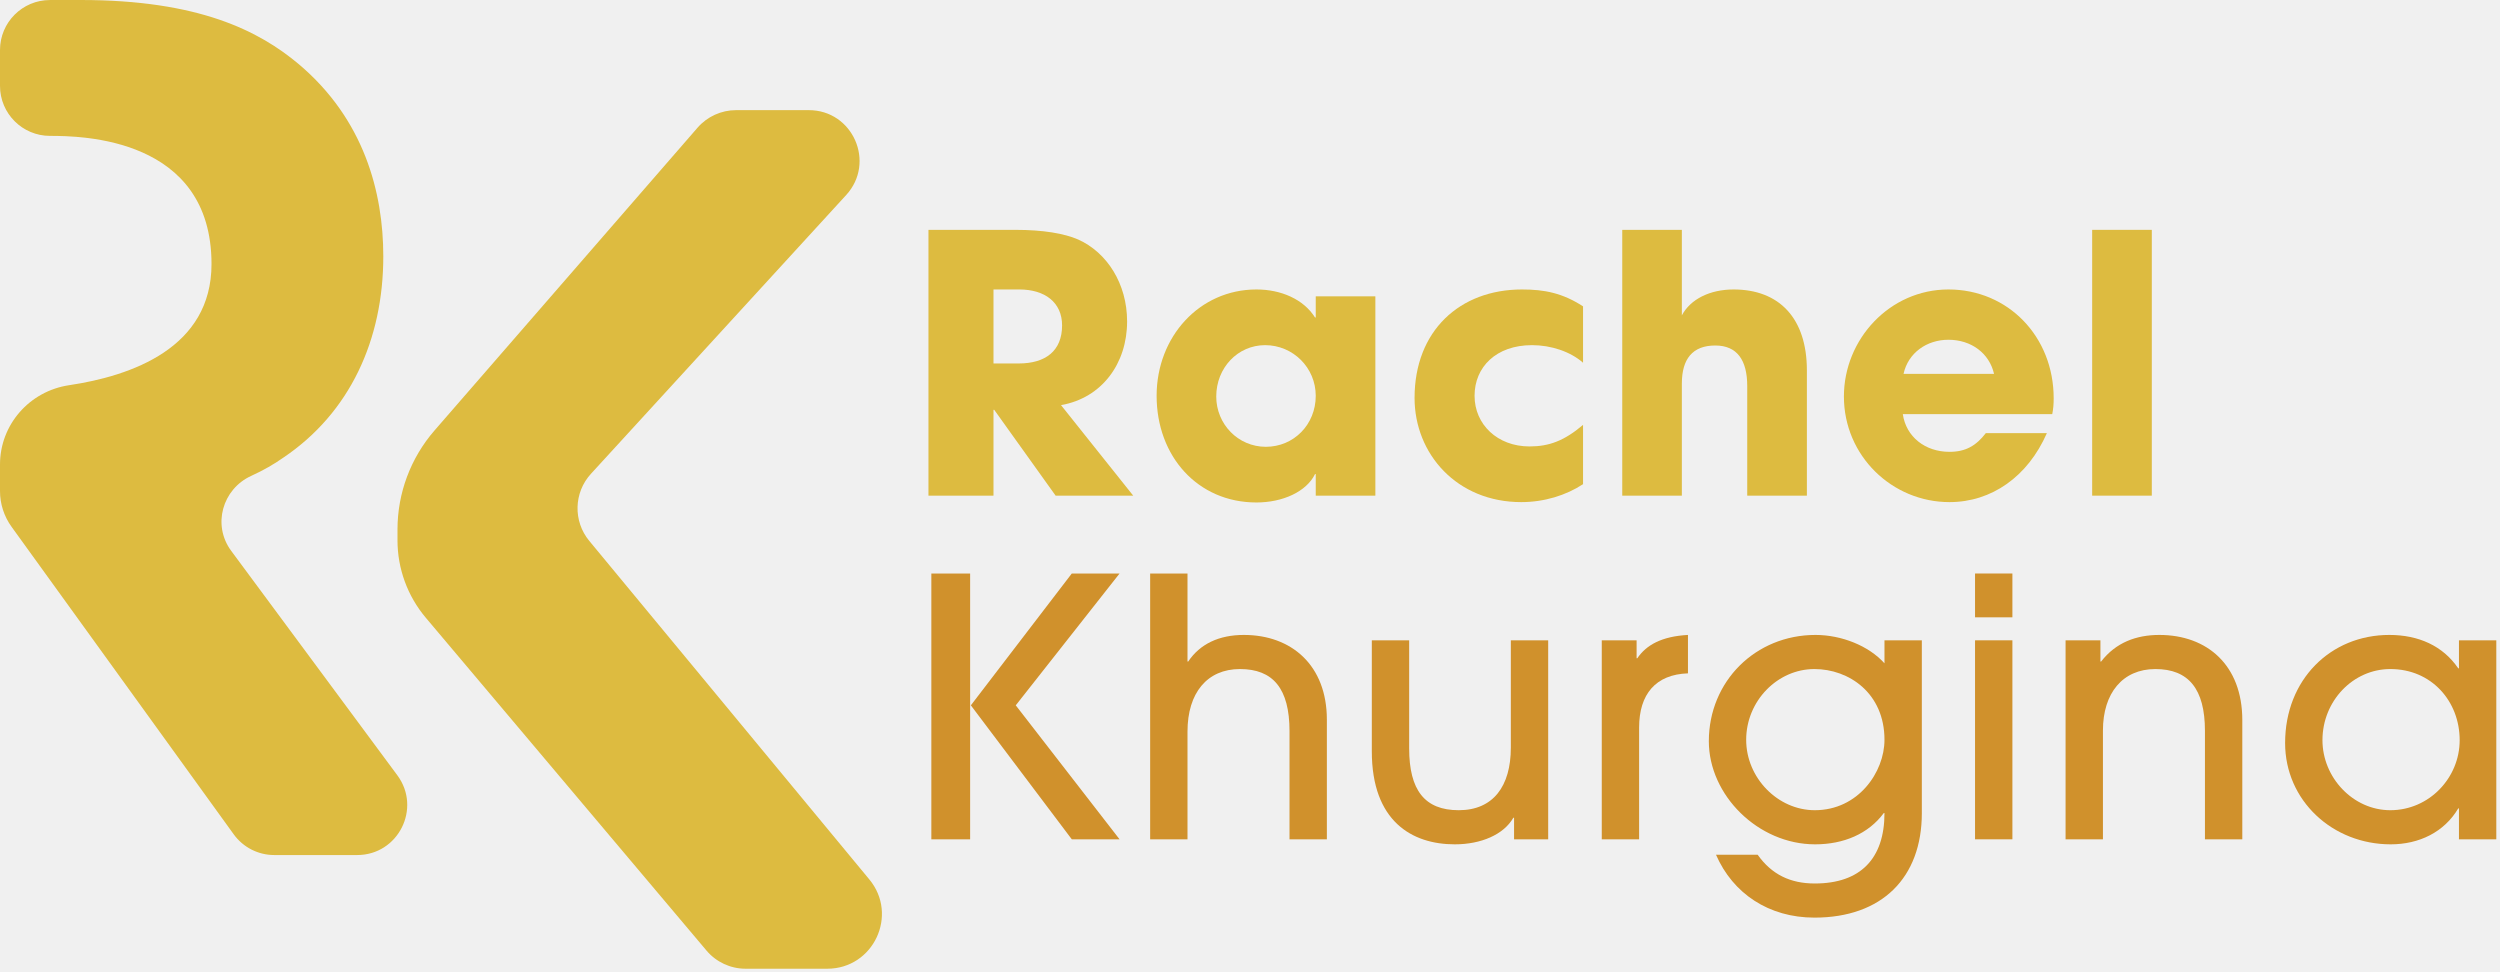
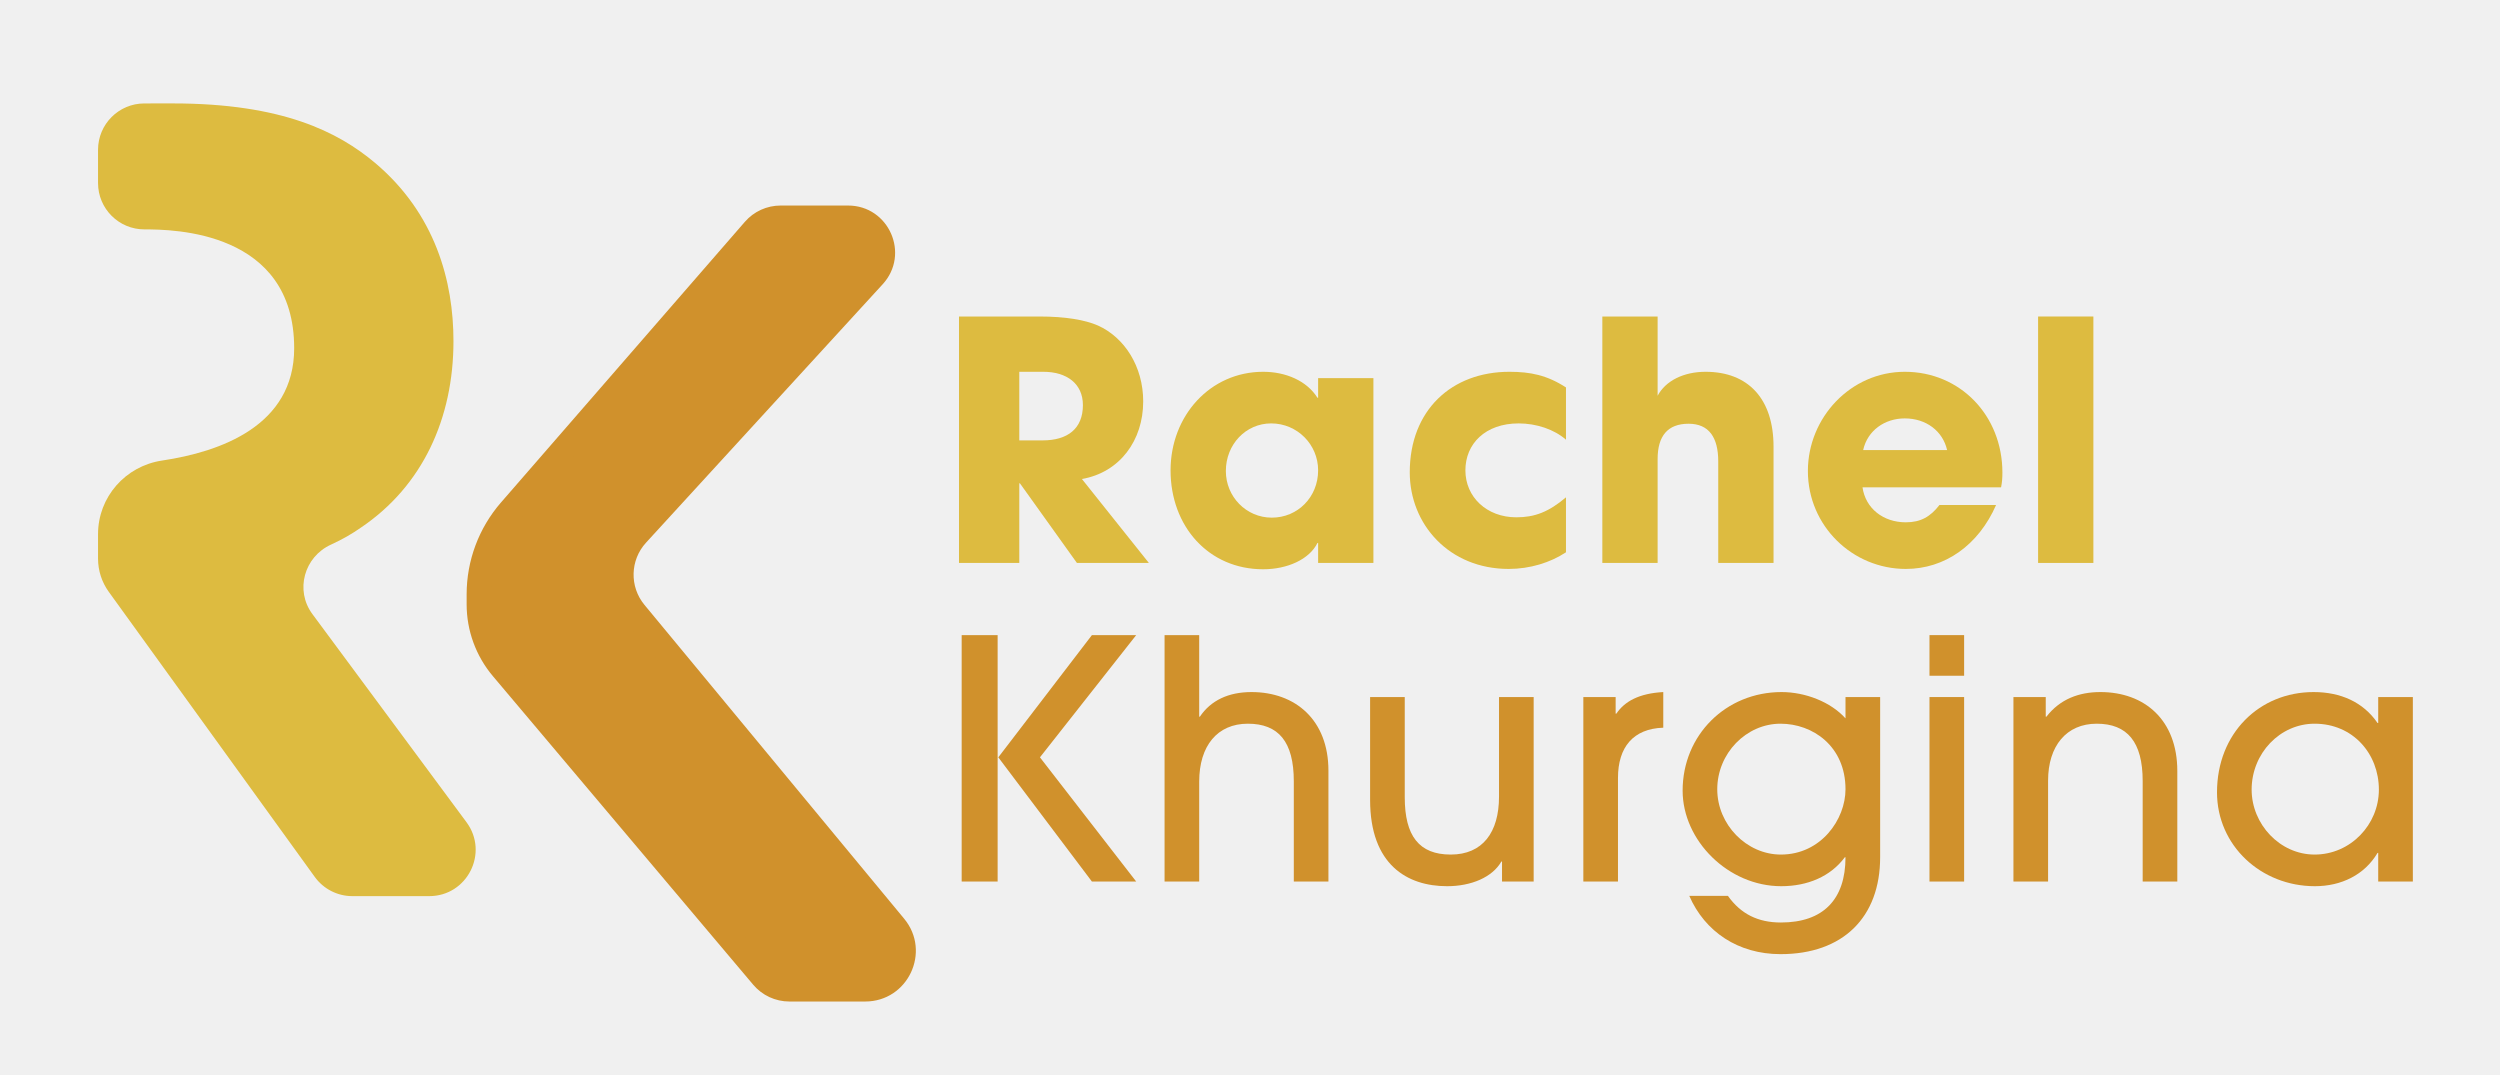
- <svg width="229" height="89" viewBox="0 0 229 89" fill="none">
-   <g id="rk-logo" clip-path="url(#clip0_2_2)">
-     <path id="a-2" d="M225.24 76.881V74.051H225.175C223.892 76.223 221.589 77.341 218.989 77.341C213.659 77.341 209.316 73.328 209.316 68.062C209.316 62.238 213.494 58.16 218.857 58.16C221.522 58.16 223.76 59.146 225.175 61.218H225.24V58.653H228.662V76.881H225.24V76.881ZM225.306 67.8C225.306 64.246 222.74 61.285 218.956 61.285C215.534 61.285 212.737 64.213 212.737 67.8C212.737 71.222 215.534 74.215 218.956 74.215C222.51 74.215 225.306 71.254 225.306 67.8Z" fill="#D0912C" />
-     <path id="n" d="M201.973 76.881V66.945C201.973 63.095 200.46 61.285 197.433 61.285C194.439 61.285 192.629 63.489 192.629 66.911V76.881H189.207V58.653H192.399V60.594H192.464C193.813 58.85 195.689 58.16 197.795 58.16C202.17 58.16 205.395 60.923 205.395 65.957V76.881H201.973V76.881Z" fill="#D0912C" />
-     <path id="i" d="M180.914 56.547V52.533H184.336V56.547H180.914ZM180.914 76.881V58.653H184.336V76.881H180.914Z" fill="#D0912C" />
-     <path id="g" d="M172.552 74.479C171.137 76.388 168.867 77.341 166.267 77.341C161.035 77.341 156.529 72.833 156.529 67.898C156.529 62.403 160.806 58.16 166.301 58.16C168.669 58.16 171.17 59.146 172.618 60.759V58.653H176.04V74.479C176.04 80.401 172.387 84.054 166.201 84.054C162.023 84.054 158.733 81.849 157.186 78.295H161.003C162.286 80.105 163.998 80.928 166.235 80.928C170.413 80.928 172.618 78.657 172.618 74.479H172.552V74.479ZM172.618 67.766C172.618 63.489 169.361 61.285 166.201 61.285C162.813 61.285 159.95 64.213 159.95 67.766C159.95 71.254 162.846 74.215 166.235 74.215C170.216 74.215 172.618 70.727 172.618 67.766V67.766Z" fill="#D0912C" />
-     <path id="r-2" d="M146.721 76.881V58.653H149.913V60.297H149.978C150.801 59.08 152.215 58.291 154.617 58.16V61.679C151.656 61.779 150.143 63.588 150.143 66.648V76.881H146.721V76.881Z" fill="#D0912C" />
-     <path id="u" d="M138.688 76.881V74.907H138.622C137.733 76.453 135.661 77.341 133.259 77.341C129.344 77.341 125.658 75.235 125.658 68.82V58.653H129.08V68.556C129.08 72.373 130.495 74.215 133.621 74.215C136.779 74.215 138.392 72.011 138.392 68.49V58.653H141.814V76.881H138.688V76.881Z" fill="#D0912C" />
-     <path id="h-2" d="M118.12 76.881V66.977C118.12 63.061 116.606 61.285 113.579 61.285C110.585 61.285 108.775 63.457 108.775 67.01V76.881H105.354V52.533H108.775V60.594H108.841C109.926 58.981 111.67 58.16 113.941 58.16C118.284 58.16 121.541 60.923 121.541 65.924V76.881H118.12V76.881Z" fill="#D0912C" />
-     <path id="k" d="M85.311 76.881V52.533H88.864V76.881H85.311ZM98.176 76.881L88.93 64.608L98.176 52.533H102.552L93.043 64.608L102.552 76.881H98.176Z" fill="#D0912C" />
-     <path id="l" d="M191.643 45.402V21.054H197.105V45.402H191.643Z" fill="#DDBB40" />
-     <path id="e" d="M174.298 37.933C174.594 40.006 176.338 41.388 178.575 41.388C180.056 41.388 181.01 40.828 181.899 39.677H187.493C185.749 43.658 182.424 45.994 178.575 45.994C173.311 45.994 168.902 41.75 168.902 36.321C168.902 31.056 173.114 26.515 178.477 26.515C183.939 26.515 188.117 30.826 188.117 36.485C188.117 37.011 188.084 37.439 187.986 37.933H174.298V37.933ZM182.655 34.248C182.227 32.372 180.583 31.122 178.477 31.122C176.503 31.122 174.792 32.307 174.363 34.248H182.655Z" fill="#DDBB40" />
-     <path id="h" d="M160.047 45.402V35.366C160.047 32.998 159.127 31.648 157.119 31.648C155.046 31.648 154.058 32.866 154.058 35.136V45.402H148.598V21.054H154.058V28.885C154.848 27.404 156.625 26.515 158.797 26.515C162.976 26.515 165.51 29.148 165.51 33.919V45.402H160.047V45.402Z" fill="#DDBB40" />
-     <path id="c" d="M145.007 44.349C143.46 45.369 141.453 45.994 139.347 45.994C133.458 45.994 129.574 41.585 129.574 36.452C129.574 30.299 133.72 26.515 139.413 26.515C141.485 26.515 143.131 26.845 145.007 28.062V33.227C143.855 32.208 142.078 31.616 140.334 31.616C137.043 31.616 135.07 33.622 135.07 36.255C135.07 38.887 137.176 40.894 140.103 40.894C141.913 40.894 143.295 40.368 145.007 38.92V44.349V44.349Z" fill="#DDBB40" />
-     <path id="a" d="M120.522 45.402V43.427H120.457C119.666 45.04 117.494 46.027 115.092 46.027C109.697 46.027 105.946 41.783 105.946 36.255C105.946 30.859 109.861 26.515 115.092 26.515C117.331 26.515 119.403 27.404 120.457 29.082H120.522V27.141H125.983V45.402H120.522V45.402ZM120.522 36.255C120.522 33.689 118.449 31.616 115.882 31.616C113.382 31.616 111.408 33.689 111.408 36.321C111.408 38.854 113.414 40.927 115.949 40.927C118.514 40.927 120.522 38.887 120.522 36.255V36.255Z" fill="#DDBB40" />
-     <path id="r-1" d="M96.695 45.402L91.069 37.538H91.003V45.402H85.047V21.054H93.01C95.544 21.054 97.485 21.383 98.768 21.942C101.401 23.127 103.243 25.989 103.243 29.444C103.243 33.294 100.94 36.452 97.189 37.11L103.803 45.402H96.695V45.402ZM93.306 33.294C95.774 33.294 97.287 32.142 97.287 29.806C97.287 27.7 95.709 26.515 93.372 26.515H91.003V33.294H93.306Z" fill="#DDBB40" />
-     <path id="cap-k" d="M54.131 43.4L77.51 17.865C80.237 14.887 78.124 10.089 74.087 10.089H67.427C66.071 10.089 64.782 10.677 63.892 11.7L39.801 39.431C37.614 41.948 36.41 45.169 36.41 48.503V49.49C36.41 52.087 37.329 54.601 39.003 56.586L64.715 87.071C65.604 88.126 66.914 88.735 68.293 88.735H75.78C80.008 88.735 82.325 83.811 79.63 80.554L53.977 49.545C52.487 47.745 52.553 45.123 54.131 43.4V43.4Z" fill="#DDBB40" />
-     <path id="cap-r" d="M21.175 50.454C19.436 48.105 20.359 44.798 23.019 43.587C24.145 43.074 25.119 42.508 25.951 41.921C32.057 37.811 35.11 31.117 35.11 23.485C35.11 17.614 33.349 10.921 27.36 5.871C23.72 2.818 18.201 0 7.398 0L4.576 0.002C2.048 0.004 1.0297e-05 2.054 1.0297e-05 4.582V7.867C1.02972e-05 10.397 2.05 12.447 4.58 12.447H4.58C7.398 12.447 19.375 12.564 19.375 24.189C19.375 31.861 12.069 34.427 6.328 35.285C2.705 35.827 -8.90608e-06 38.892 0 42.554L5.89772e-06 44.98C8.75762e-06 46.156 0.371 47.302 1.059 48.255L21.409 76.424C22.27 77.616 23.651 78.322 25.122 78.322H32.716C36.476 78.322 38.634 74.04 36.397 71.018L21.175 50.454V50.454Z" fill="#DDBB40" />
+ <svg xmlns="http://www.w3.org/2000/svg" width="400" height="172" viewBox="0 0 400 172" fill="none">
+   <g id="rk-logo">
+     <path id="a-2" d="M380.514 141.047V136.465H380.407C378.33 139.982 374.6 141.792 370.388 141.792C361.756 141.792 354.721 135.293 354.721 126.767C354.721 117.335 361.488 110.73 370.175 110.73C374.491 110.73 378.117 112.327 380.407 115.683H380.514V111.529H386.057V141.047H380.514V141.047ZM380.62 126.341C380.62 120.587 376.465 115.792 370.336 115.792C364.793 115.792 360.262 120.532 360.262 126.341C360.262 131.883 364.793 136.73 370.336 136.73C376.091 136.73 380.62 131.935 380.62 126.341Z" fill="#D0912C" />
+     <path id="n" d="M342.828 141.047V124.956C342.828 118.722 340.376 115.792 335.474 115.792C330.624 115.792 327.693 119.36 327.693 124.902V141.047H322.15V111.529H327.319V114.672H327.426C329.61 111.848 332.649 110.73 336.06 110.73C343.147 110.73 348.37 115.206 348.37 123.357V141.047H342.828V141.047Z" fill="#D0912C" />
+     <path id="i" d="M308.717 108.119V101.619H314.26V108.119H308.717ZM308.717 141.047V111.529H314.26V141.047H308.717Z" fill="#D0912C" />
+     <path id="g" d="M295.174 137.158C292.881 140.249 289.205 141.792 284.993 141.792C276.52 141.792 269.22 134.492 269.22 126.5C269.22 117.602 276.148 110.73 285.048 110.73C288.884 110.73 292.935 112.327 295.28 114.939V111.529H300.823V137.158C300.823 146.747 294.907 152.663 284.887 152.663C278.12 152.663 272.79 149.092 270.284 143.337H276.467C278.545 146.268 281.318 147.601 284.941 147.601C291.709 147.601 295.28 143.923 295.28 137.158H295.174V137.158ZM295.28 126.287C295.28 119.36 290.004 115.792 284.887 115.792C279.398 115.792 274.761 120.533 274.761 126.287C274.761 131.935 279.453 136.73 284.941 136.73C291.389 136.73 295.28 131.082 295.28 126.287V126.287Z" fill="#D0912C" />
+     <path id="r-2" d="M253.334 141.047V111.529H258.504V114.192H258.61C259.943 112.221 262.234 110.943 266.124 110.73V116.43C261.328 116.591 258.877 119.521 258.877 124.477V141.047H253.334V141.047Z" fill="#D0912C" />
+     <path id="u" d="M240.323 141.047V137.85H240.216C238.777 140.355 235.42 141.792 231.53 141.792C225.188 141.792 219.217 138.382 219.217 127.993V111.529H224.76V127.565C224.76 133.747 227.053 136.73 232.116 136.73C237.231 136.73 239.843 133.161 239.843 127.459V111.529H245.386V141.047H240.323V141.047Z" fill="#D0912C" />
+     <path id="h-2" d="M207.009 141.047V125.008C207.009 118.668 204.556 115.792 199.653 115.792C194.803 115.792 191.872 119.308 191.872 125.063V141.047H186.33V101.619H191.872V114.672H191.978C193.737 112.06 196.562 110.73 200.239 110.73C207.274 110.73 212.549 115.206 212.549 123.304V141.047H207.009V141.047Z" fill="#D0912C" />
+     <path id="k" d="M153.867 141.047V101.619H159.622V141.047H153.867ZM174.705 141.047L159.729 121.173L174.705 101.619H181.792L166.391 121.173L181.792 141.047H174.705Z" fill="#D0912C" />
+     <path id="l" d="M326.095 90.07V50.641H334.942V90.07H326.095Z" fill="#DDBB40" />
+     <path id="e" d="M298.001 77.975C298.48 81.332 301.305 83.57 304.929 83.57C307.328 83.57 308.873 82.664 310.313 80.799H319.373C316.548 87.246 311.164 91.03 304.929 91.03C296.403 91.03 289.262 84.156 289.262 75.364C289.262 66.839 296.084 59.486 304.77 59.486C313.617 59.486 320.385 66.465 320.385 75.631C320.385 76.483 320.33 77.175 320.172 77.975H298.001V77.975ZM311.537 72.007C310.845 68.97 308.181 66.945 304.77 66.945C301.572 66.945 298.802 68.864 298.107 72.007H311.537Z" fill="#DDBB40" />
+     <path id="h" d="M274.919 90.07V73.819C274.919 69.983 273.428 67.798 270.175 67.798C266.819 67.798 265.219 69.769 265.219 73.446V90.07H256.374V50.641H265.219V63.322C266.498 60.925 269.377 59.486 272.894 59.486C279.663 59.486 283.767 63.749 283.767 71.474V90.07H274.919V90.07Z" fill="#DDBB40" />
+     <path id="c" d="M250.557 88.365C248.052 90.017 244.802 91.03 241.391 91.03C231.851 91.03 225.561 83.889 225.561 75.577C225.561 65.614 232.276 59.486 241.497 59.486C244.854 59.486 247.52 60.019 250.557 61.991V70.355C248.692 68.703 245.813 67.745 242.989 67.745C237.659 67.745 234.463 70.995 234.463 75.258C234.463 79.52 237.874 82.77 242.615 82.77C245.546 82.77 247.785 81.918 250.557 79.574V88.365V88.365Z" fill="#DDBB40" />
+     <path id="a" d="M210.9 90.07V86.873H210.793C209.512 89.484 205.995 91.083 202.104 91.083C193.366 91.083 187.29 84.21 187.29 75.258C187.29 66.52 193.631 59.486 202.104 59.486C205.73 59.486 209.087 60.925 210.793 63.642H210.9V60.498H219.745V90.07H210.9V90.07ZM210.9 75.258C210.9 71.102 207.541 67.745 203.383 67.745C199.334 67.745 196.136 71.102 196.136 75.364C196.136 79.466 199.386 82.823 203.492 82.823C207.647 82.823 210.9 79.52 210.9 75.258V75.258Z" fill="#DDBB40" />
+     <path id="r-1" d="M172.306 90.07L163.193 77.336H163.086V90.07H153.44V50.641H166.337C170.441 50.641 173.586 51.174 175.663 52.079C179.927 53.998 182.912 58.634 182.912 64.229C182.912 70.463 179.182 75.577 173.106 76.642L183.818 90.07H172.306V90.07ZM166.817 70.463C170.814 70.463 173.265 68.597 173.265 64.815C173.265 61.405 170.708 59.486 166.924 59.486H163.086V70.463H166.817Z" fill="#DDBB40" />
+     <g id="cap-k">
+       <mask id="path-15-inside-1_2_2" fill="white">
+         <path d="M103.363 86.828L141.232 45.477C145.648 40.655 142.226 32.885 135.688 32.885H124.899C122.703 32.885 120.615 33.837 119.175 35.495L80.153 80.402C76.611 84.477 74.661 89.694 74.661 95.093V96.691C74.661 100.897 76.149 104.967 78.861 108.182L120.507 157.55C121.947 159.258 124.068 160.243 126.303 160.243H138.429C145.277 160.243 149.03 152.27 144.665 146.995L103.114 96.78C100.702 93.865 100.808 89.618 103.363 86.828V86.828Z" />
+       </mask>
+       <path d="M103.363 86.828L141.232 45.477C145.648 40.655 142.226 32.885 135.688 32.885H124.899C122.703 32.885 120.615 33.837 119.175 35.495L80.153 80.402C76.611 84.477 74.661 89.694 74.661 95.093V96.691C74.661 100.897 76.149 104.967 78.861 108.182L120.507 157.55C121.947 159.258 124.068 160.243 126.303 160.243H138.429C145.277 160.243 149.03 152.27 144.665 146.995L103.114 96.78C100.702 93.865 100.808 89.618 103.363 86.828V86.828Z" fill="#D0912C" stroke="#D0912C" stroke-width="8" mask="url(#path-15-inside-1_2_2)" />
+     </g>
+     <g id="cap-r">
+       <mask id="path-16-inside-2_2_2" fill="white">
+         <path d="M49.984 98.252C47.168 94.448 48.662 89.092 52.971 87.131C54.794 86.301 56.372 85.383 57.72 84.433C67.61 77.777 72.555 66.938 72.555 54.578C72.555 45.07 69.702 34.231 60.002 26.055C54.106 21.111 45.167 16.547 27.669 16.547L23.098 16.55C19.004 16.554 15.686 19.873 15.686 23.967V29.287C15.686 33.383 19.007 36.703 23.104 36.703H23.104C27.669 36.703 47.069 36.894 47.069 55.719C47.069 68.143 35.234 72.298 25.935 73.687C20.068 74.564 15.686 79.528 15.686 85.459L15.686 89.386C15.686 91.291 16.287 93.147 17.402 94.691L50.364 140.308C51.758 142.238 53.995 143.381 56.376 143.381H68.677C74.768 143.381 78.263 136.448 74.639 131.553L49.984 98.252V98.252Z" />
+       </mask>
+       <path d="M49.984 98.252C47.168 94.448 48.662 89.092 52.971 87.131C54.794 86.301 56.372 85.383 57.72 84.433C67.61 77.777 72.555 66.938 72.555 54.578C72.555 45.07 69.702 34.231 60.002 26.055C54.106 21.111 45.167 16.547 27.669 16.547L23.098 16.55C19.004 16.554 15.686 19.873 15.686 23.967V29.287C15.686 33.383 19.007 36.703 23.104 36.703H23.104C27.669 36.703 47.069 36.894 47.069 55.719C47.069 68.143 35.234 72.298 25.935 73.687C20.068 74.564 15.686 79.528 15.686 85.459L15.686 89.386C15.686 91.291 16.287 93.147 17.402 94.691L50.364 140.308C51.758 142.238 53.995 143.381 56.376 143.381H68.677C74.768 143.381 78.263 136.448 74.639 131.553L49.984 98.252V98.252Z" fill="#DDBB40" stroke="#DDBB40" stroke-width="10" mask="url(#path-16-inside-2_2_2)" />
+     </g>
  </g>
-   <defs>
-     <clipPath id="clip0_2_2">
-       <rect width="228.662" height="88.735" fill="white" />
-     </clipPath>
-   </defs>
</svg>
